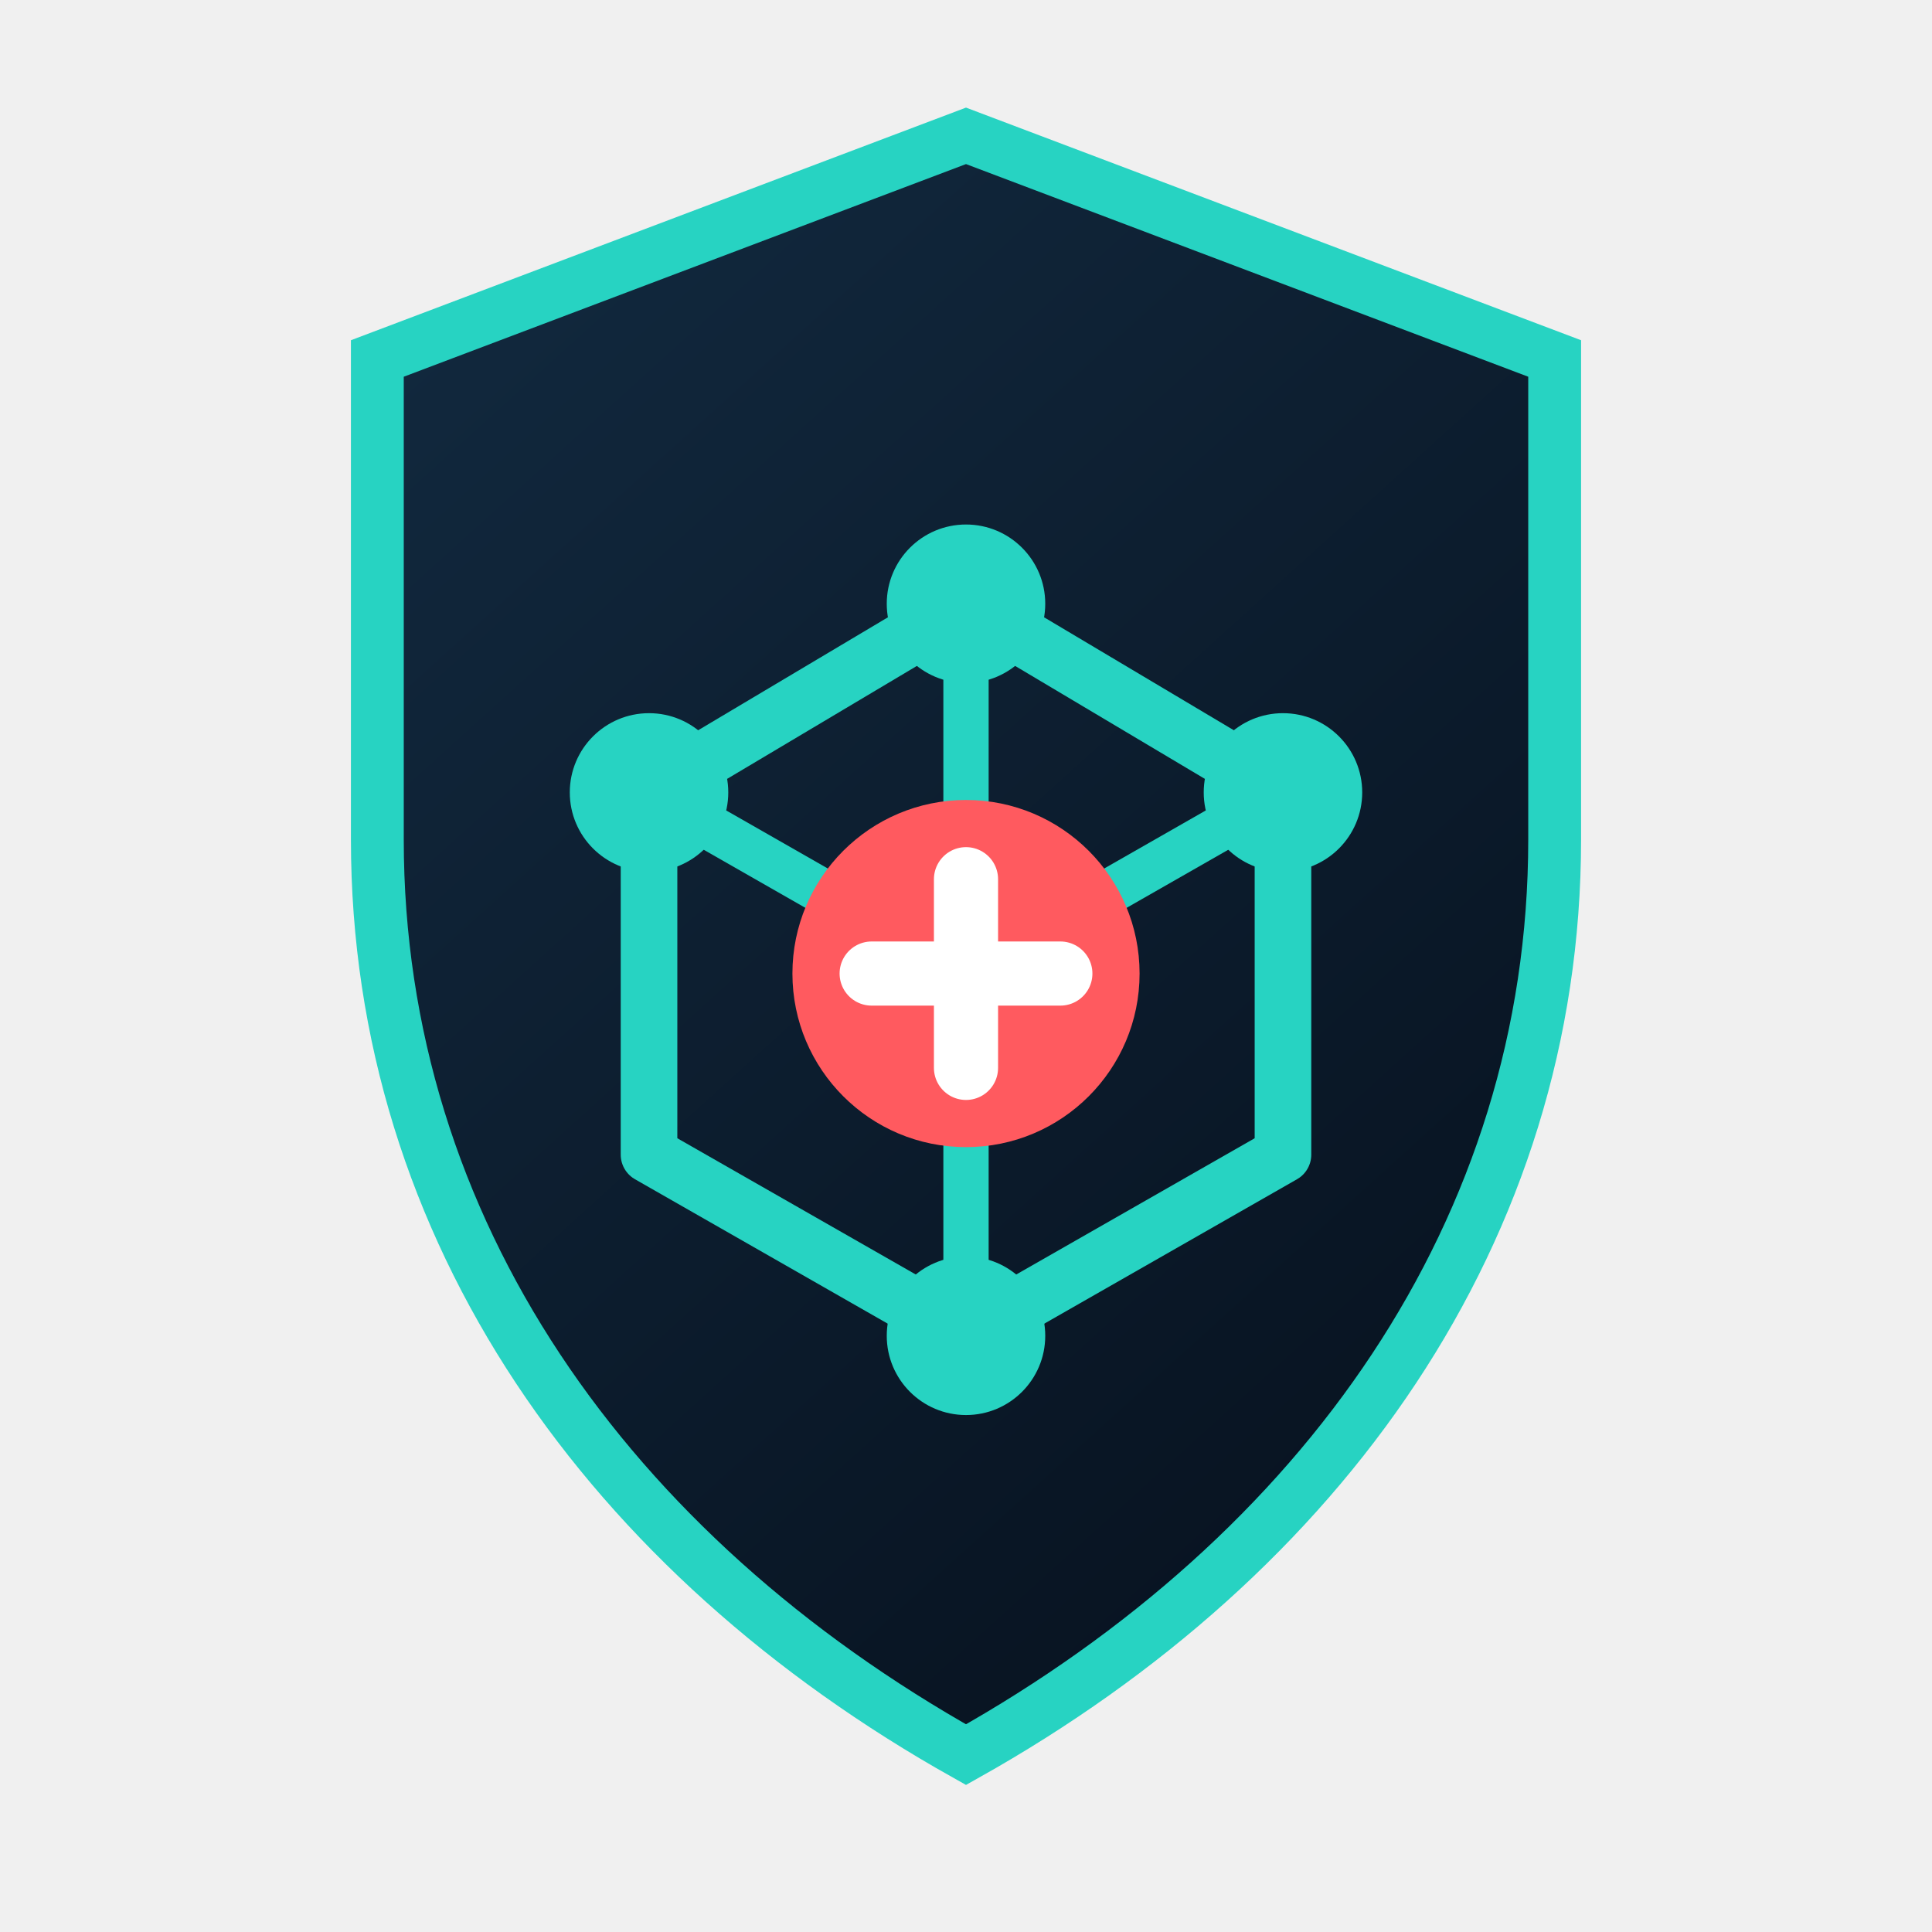
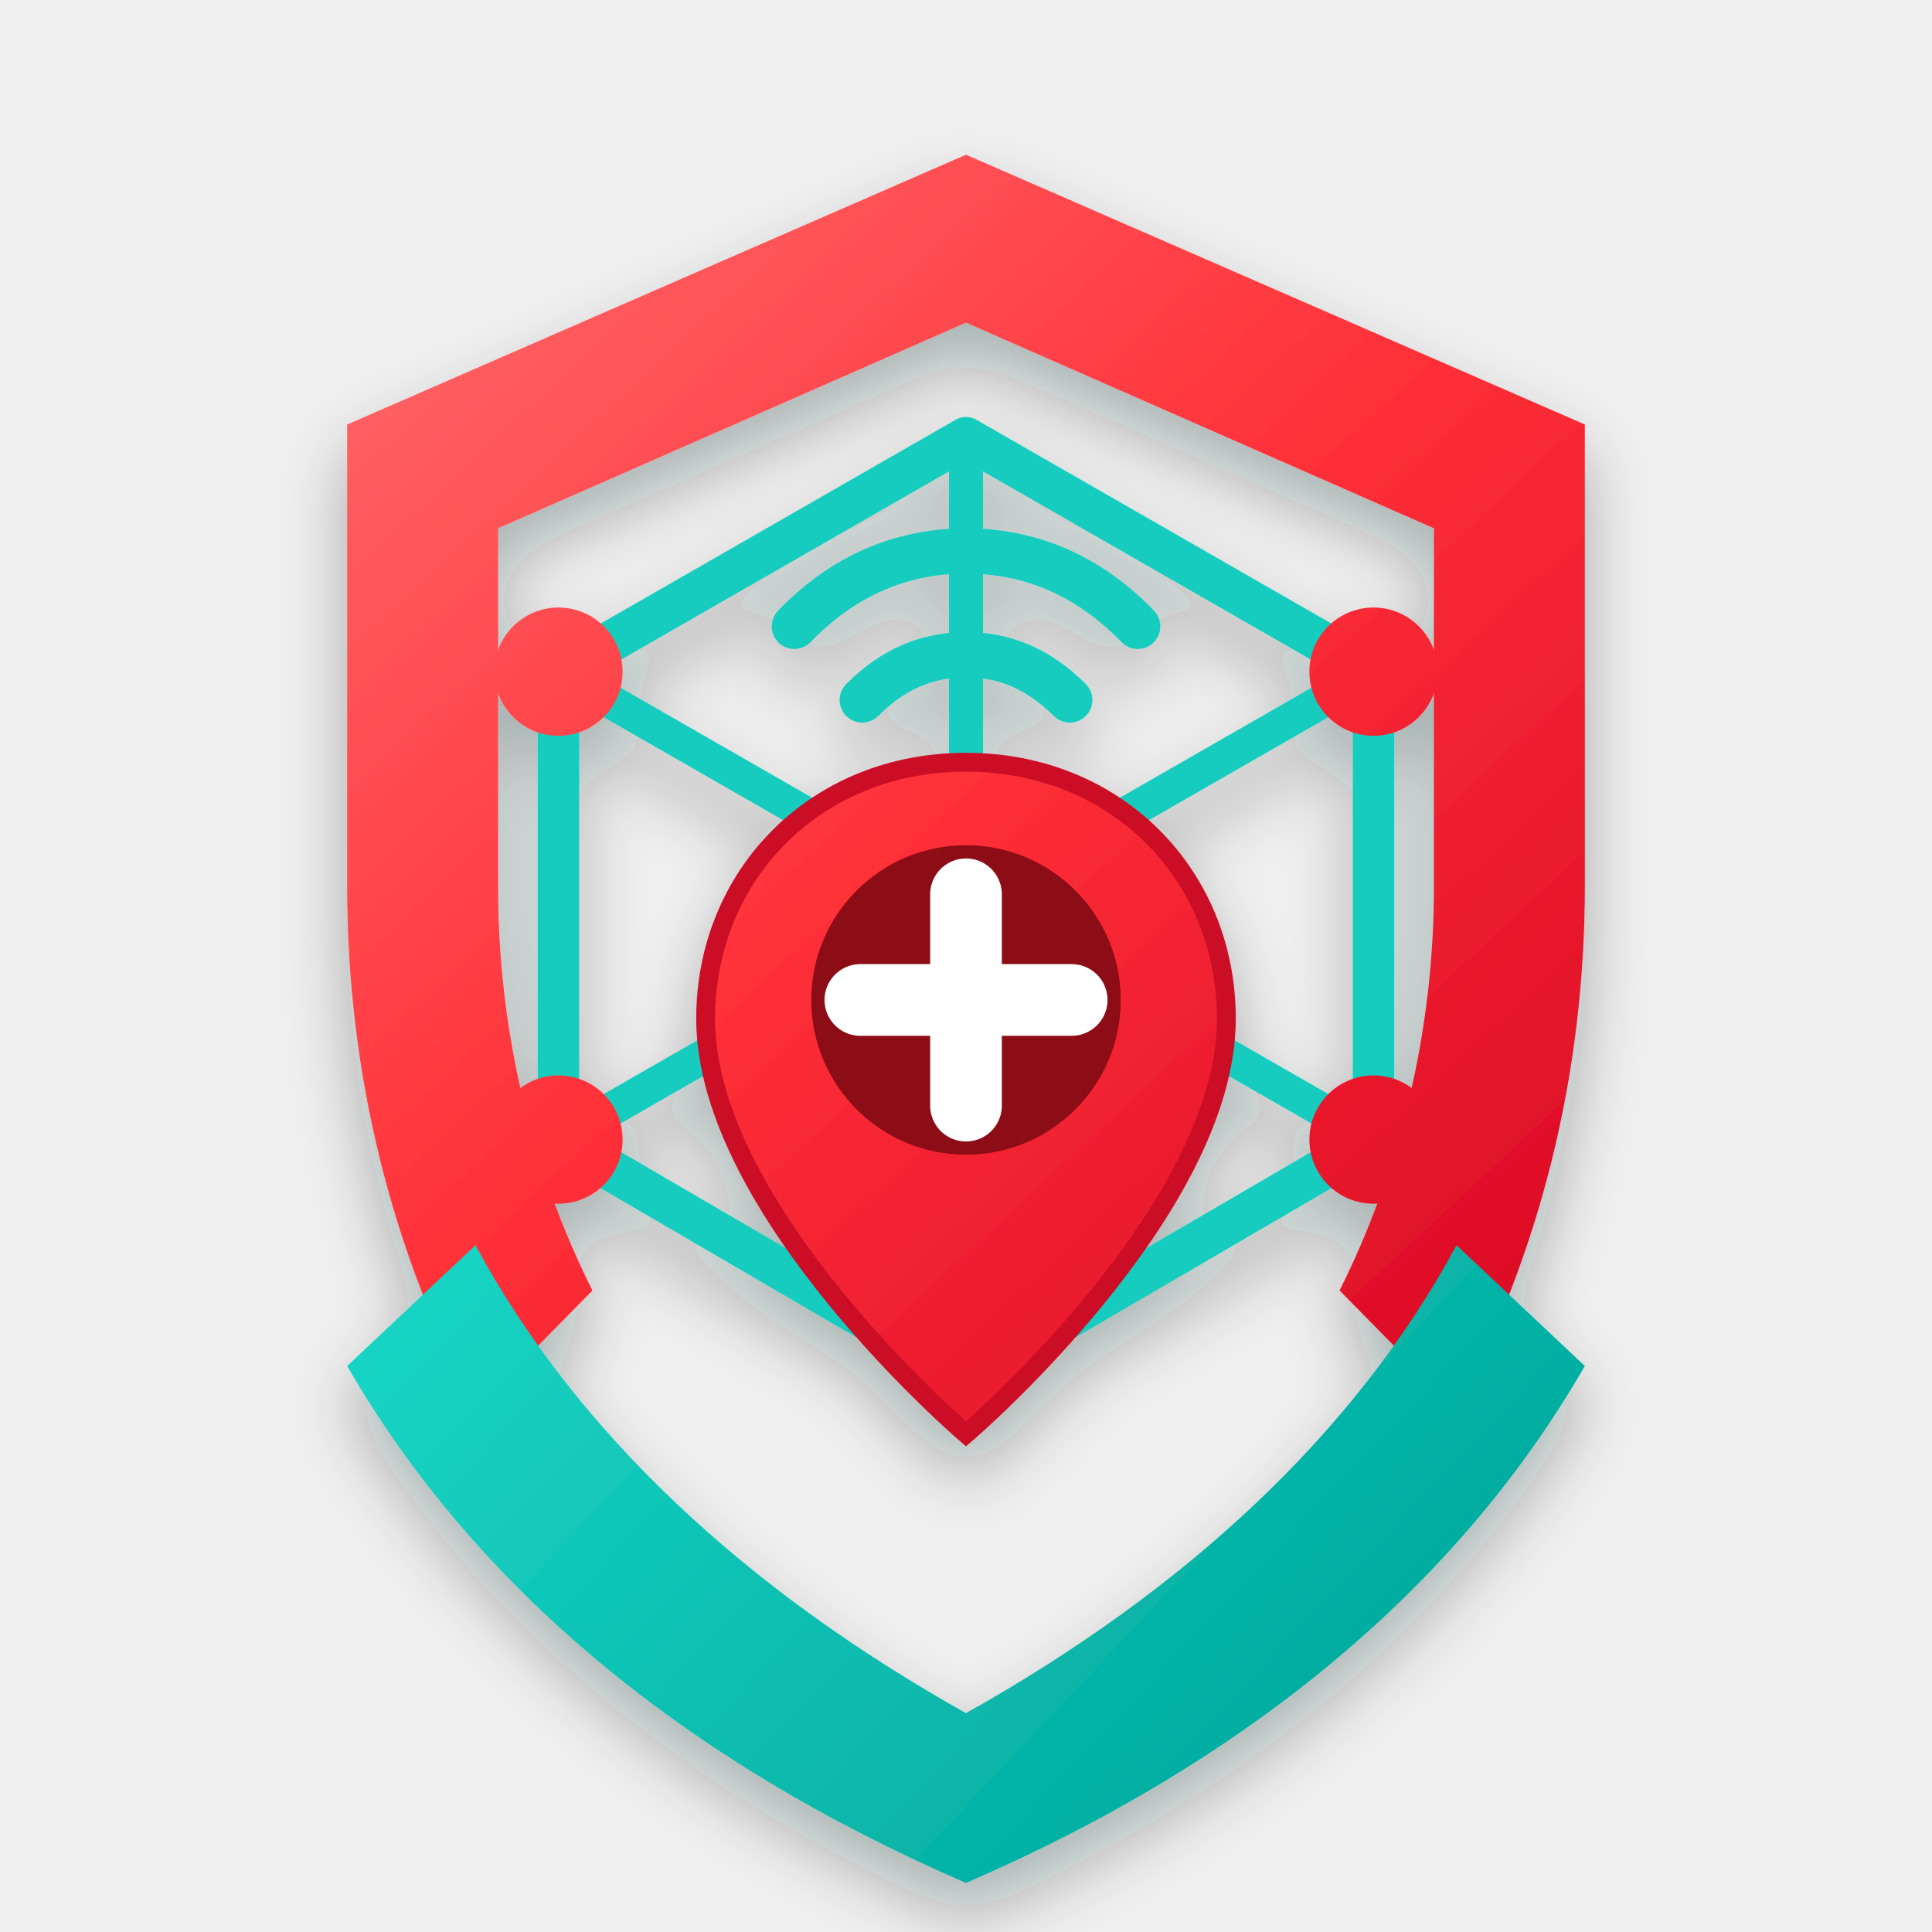
<svg xmlns="http://www.w3.org/2000/svg" width="1024" height="1024" viewBox="0 0 1024 1024" fill="none">
  <defs>
-     <linearGradient id="shield" x1="180" y1="112" x2="824" y2="824" gradientUnits="userSpaceOnUse">
-       <stop stop-color="#122A40" />
-       <stop offset="1" stop-color="#07111E" />
+     <linearGradient id="red" x1="210" y1="130" x2="795" y2="760" gradientUnits="userSpaceOnUse">
+       <stop stop-color="#FF6668" />
+       <stop offset="0.48" stop-color="#FF3038" />
+       <stop offset="1" stop-color="#D90824" />
    </linearGradient>
+     <linearGradient id="teal" x1="230" y1="410" x2="760" y2="910" gradientUnits="userSpaceOnUse">
+       <stop stop-color="#20E2D0" />
+       <stop offset="1" stop-color="#00A99D" />
+     </linearGradient>
+     <filter id="shadow" x="-20%" y="-20%" width="140%" height="150%">
+       <feDropShadow dx="0" dy="18" stdDeviation="18" flood-color="#001A26" flood-opacity=".3" />
+     </filter>
  </defs>
-   <path d="M512 72L824 190V445C824 652 701 824 512 930C323 824 200 652 200 445V190L512 72Z" fill="url(#shield)" stroke="#27D3C2" stroke-width="28" />
-   <path d="M344 420L512 320L680 420V612L512 708L344 612V420Z" stroke="#27D3C2" stroke-width="30" stroke-linejoin="round" />
-   <path d="M344 420L512 516L680 420M512 320V516M512 516V708" stroke="#27D3C2" stroke-width="24" stroke-linecap="round" />
-   <circle cx="344" cy="420" r="42" fill="#27D3C2" />
-   <circle cx="680" cy="420" r="42" fill="#27D3C2" />
-   <circle cx="512" cy="708" r="42" fill="#27D3C2" />
-   <circle cx="512" cy="320" r="42" fill="#27D3C2" />
-   <circle cx="512" cy="516" r="92" fill="#FF5A5F" />
-   <path d="M512 466V566M462 516H562" stroke="white" stroke-width="34" stroke-linecap="round" />
+   <g filter="url(#shadow)">
+     <path d="M512 82L840 225V470C840 570 816 664 772 747L710 684C742 620 760 547 760 470V280L512 171L264 280V470C264 547 282 620 314 684L252 747C208 664 184 570 184 470V225L512 82Z" fill="url(#red)" />
+     <path d="M252 660C306 760 396 843 512 908C628 843 718 760 772 660L840 724C772 842 660 934 512 998C364 934 252 842 184 724L252 660Z" fill="url(#teal)" />
+     <path d="M296 356L512 232L728 356V604L512 730L296 604V356Z" stroke="#18CCBE" stroke-width="22" stroke-linejoin="round" />
+     <path d="M296 356L512 480L728 356M296 604L512 480L728 604M512 232V480M512 480V730" stroke="#18CCBE" stroke-width="18" stroke-linecap="round" />
+     <circle cx="296" cy="356" r="34" fill="url(#red)" />
+     <circle cx="728" cy="356" r="34" fill="url(#red)" />
+     <circle cx="296" cy="604" r="34" fill="url(#red)" />
+     <circle cx="728" cy="604" r="34" fill="url(#red)" />
+     <path d="M421 332C447 305 478 292 512 292C546 292 577 305 603 332" stroke="#18CCBE" stroke-width="24" stroke-linecap="round" />
+     <path d="M457 371C473 355 491 347 512 347C533 347 551 355 567 371" stroke="#18CCBE" stroke-width="24" stroke-linecap="round" />
+     <path d="M512 404C432 404 374 464 374 540C374 642 512 760 512 760C512 760 650 642 650 540C650 464 592 404 512 404Z" fill="url(#red)" stroke="#CC1028" stroke-width="10" />
+     <circle cx="512" cy="530" r="82" fill="#8C0718" />
+     <path d="M512 474V586M456 530H568" stroke="white" stroke-width="38" stroke-linecap="round" />
+   </g>
</svg>
